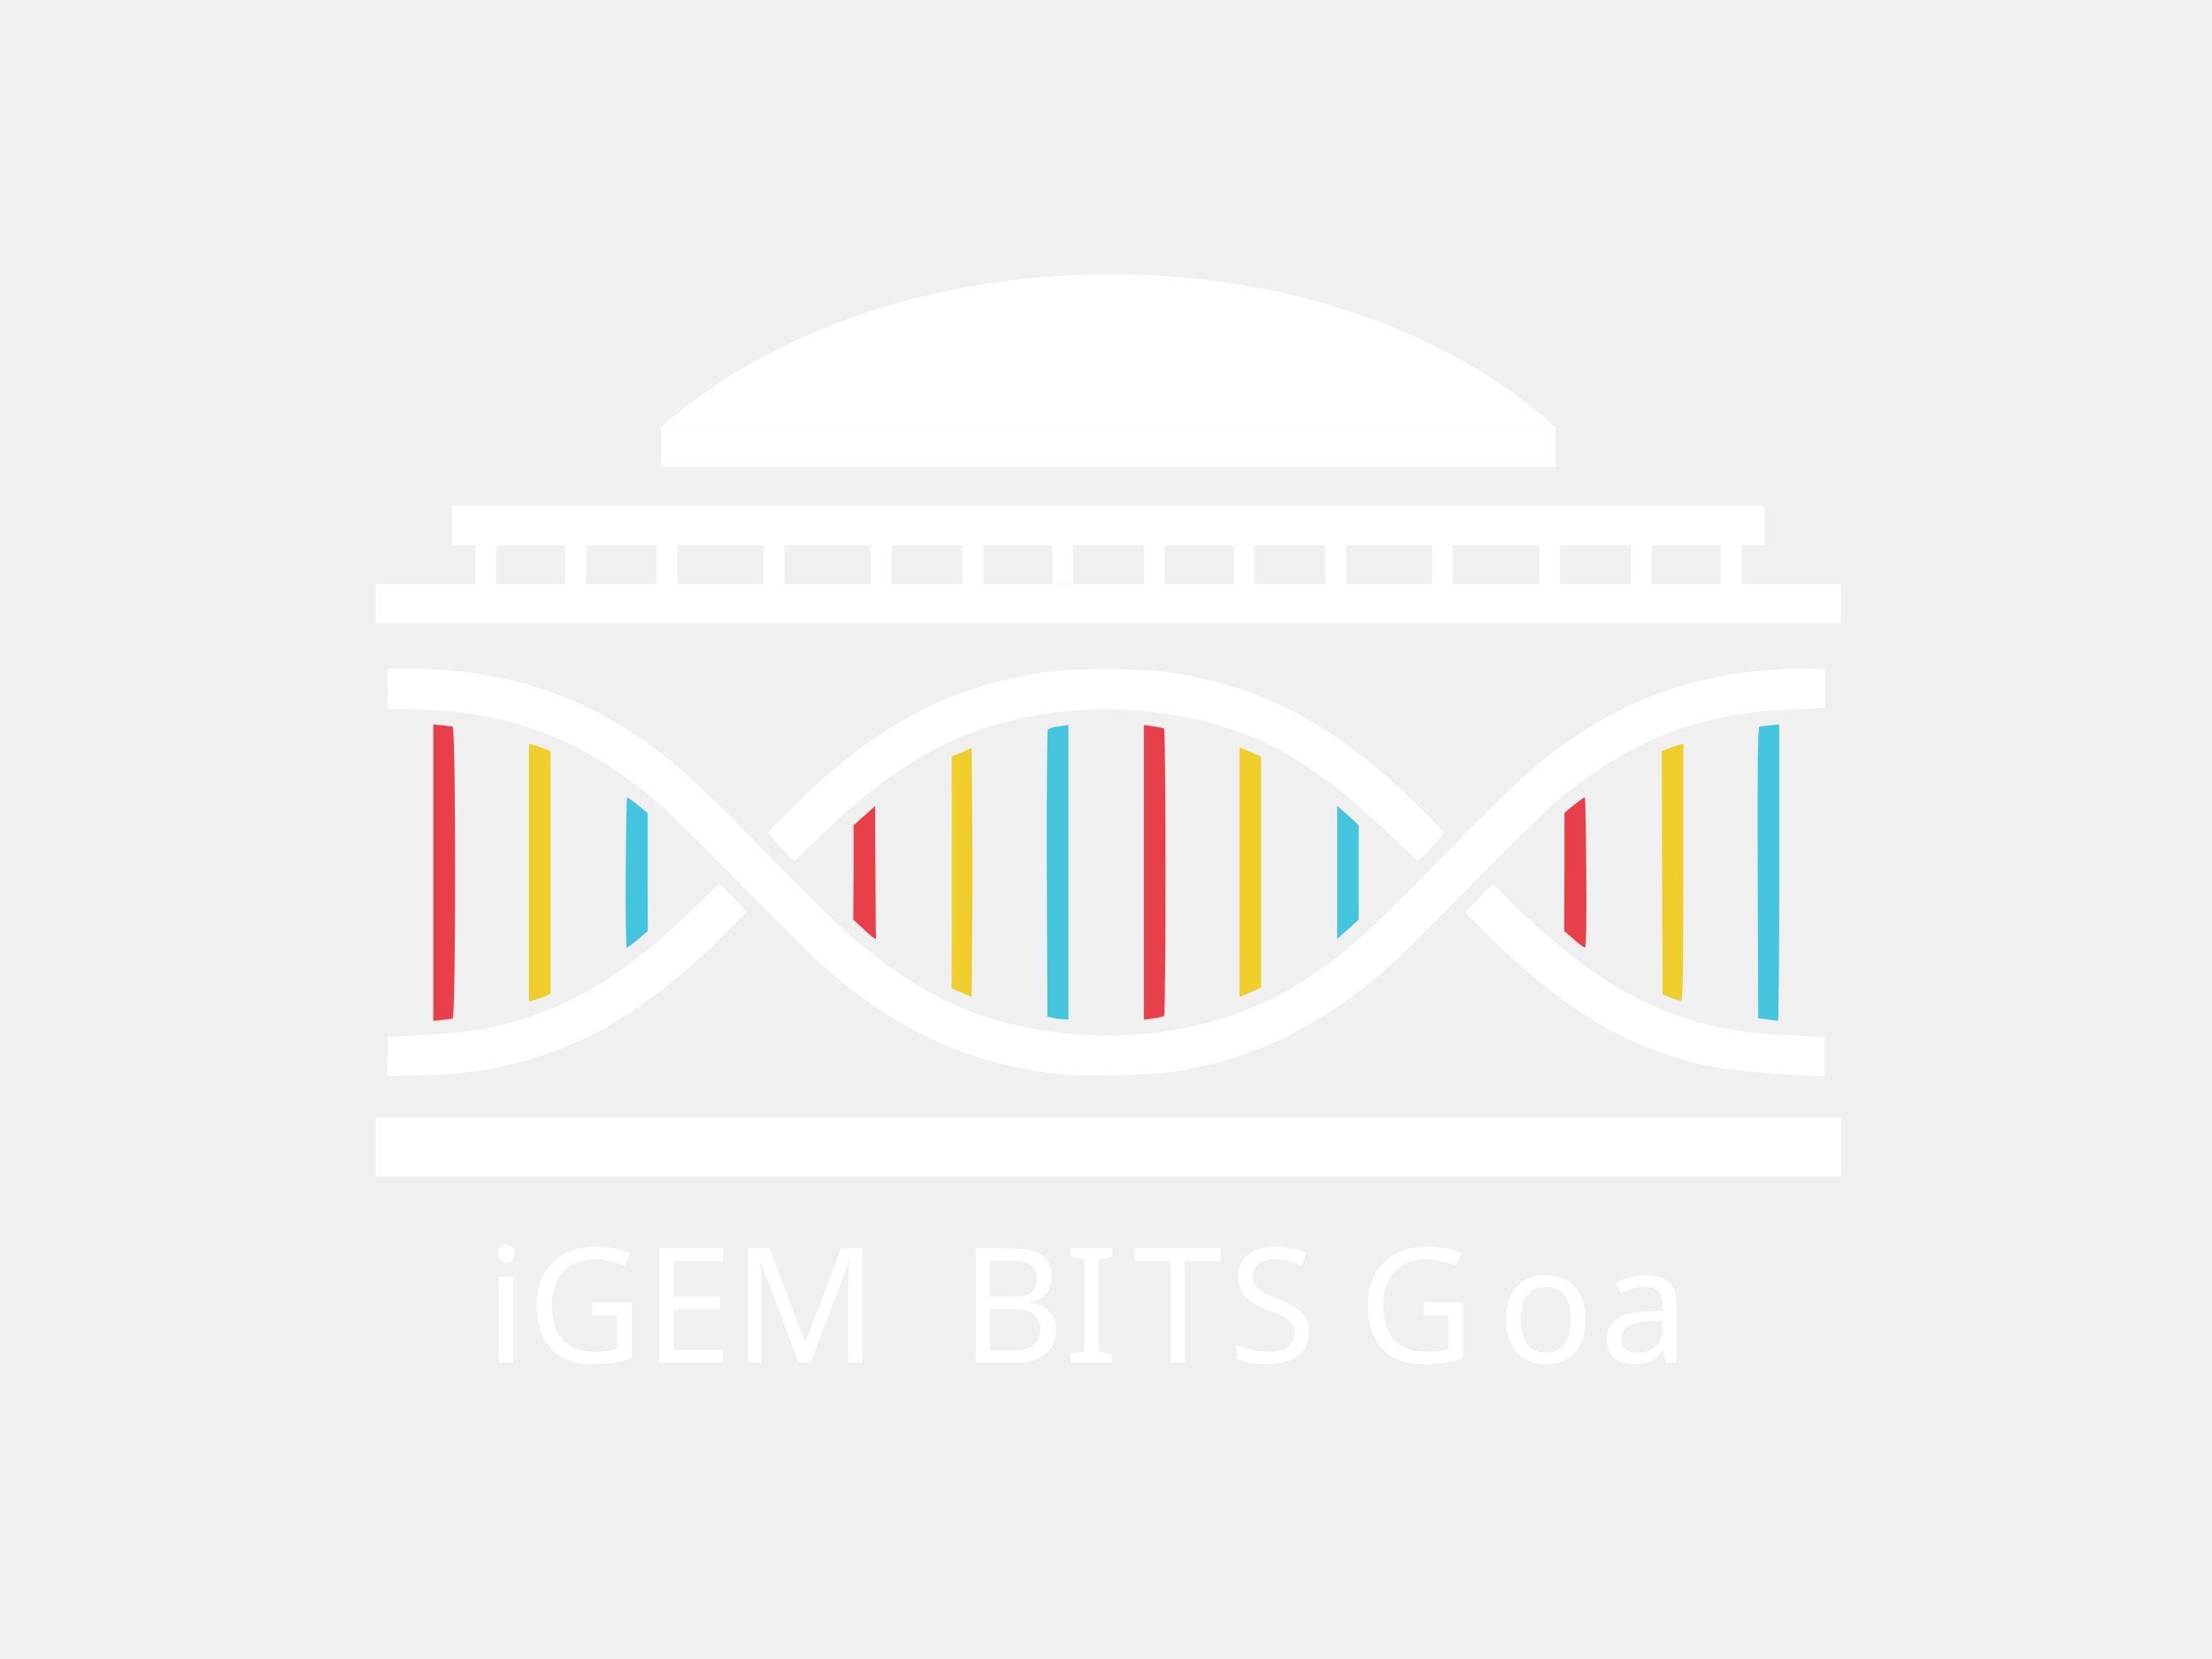
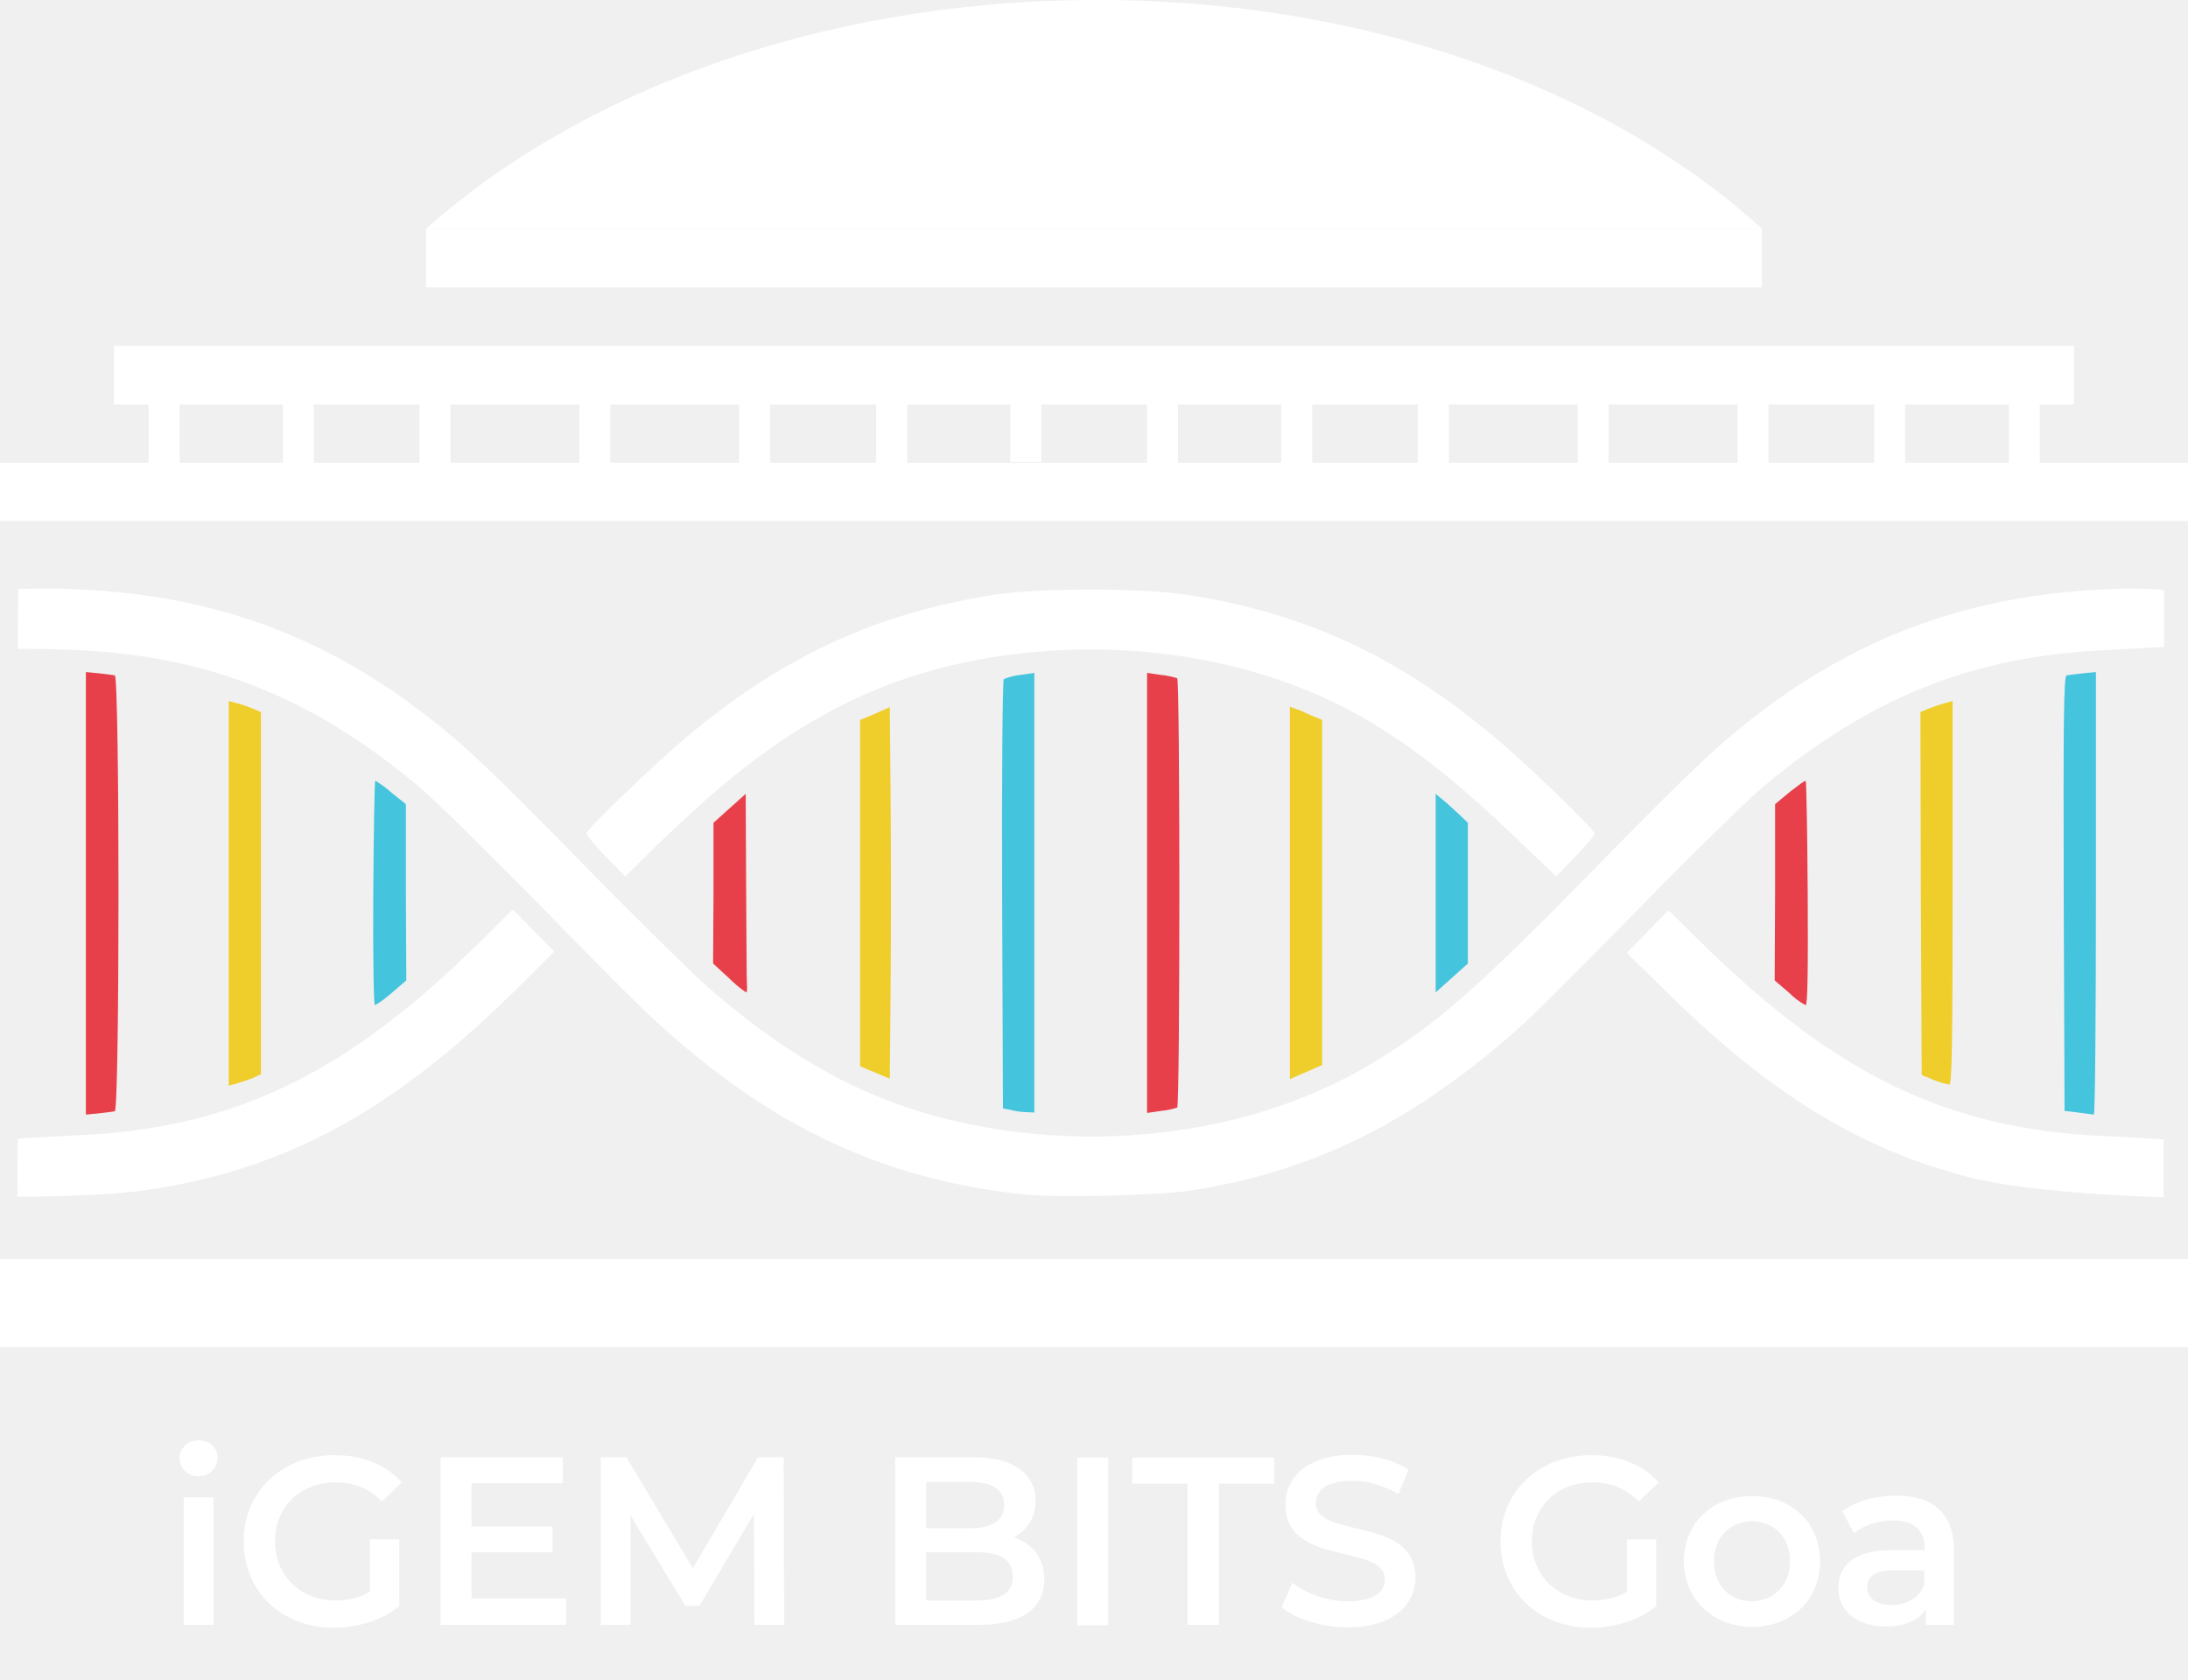
- <svg xmlns="http://www.w3.org/2000/svg" version="1.1" id="Layer_1" x="0px" y="0px" viewBox="0 0 800 600" style="enable-background:new 0 0 800 600;" xml:space="preserve">
+ <svg xmlns="http://www.w3.org/2000/svg" version="1.1" x="0px" y="0px" viewBox="0 0 529.9 406.8" style="enable-background:new 0 0 529.9 406.8;" xml:space="preserve">
  <style type="text/css">
	.st0{fill:#FFFFFF;}
	.st1{fill:#E7404A;}
	.st2{fill:#EFCE2B;}
	.st3{fill:#45C4DE;}
- 	.st4{font-family:'Montserrat-SemiBold';}
- 	.st5{font-size:57.95px;}
+ 	.st4{enable-background:new    ;}
</style>
-   <g id="Layer_5">
-     <path class="st0" d="M140.1,389.1c0,0,20.4,0,31.1-1.6c34.3-5,60.8-19.6,91.5-50.4l7.4-7.4l-5-5.1l-5-5.1l-8.2,8.1   c-32.3,31.9-59.5,44.9-96.9,46.6c-5.4,0.3-14.8,0.8-14.8,0.8L140.1,389.1z" />
-     <path class="st0" d="M512.8,311.5l4.6-4.8c2.6-2.6,4.7-5.2,4.7-5.6c0-0.9-15.6-16-22.9-22.2c-24-20.4-46.5-31-75.7-35.6   c-10.5-1.7-36.4-1.7-47,0c-29,4.6-51.7,15.2-75.7,35.6c-7.2,6.2-22.9,21.3-22.9,22.2c0,0.4,2.1,2.9,4.7,5.6l4.7,4.8l6.5-6.4   c3.6-3.5,9.3-8.8,12.5-11.7c21.1-18.7,40.7-29.1,64-33.9c34.5-7,71-1.5,98,14.9c11.6,7.1,21.2,14.8,35.5,28.5L512.8,311.5z" />
-     <path class="st0" d="M659.9,375.2c0,0-9.3-0.6-14.7-0.8c-37.5-1.7-64.6-14.8-97-46.6l-8.2-8.1l-5.1,5.2l-5,5.1l8.4,8.3   c26,25.8,47.7,39.1,74.2,46c16.1,4.2,47.4,4.9,47.4,4.9L659.9,375.2z" />
-     <path class="st0" d="M502.9,349c3.3-2.8,16.6-16.1,29.7-29.5s26.8-26.8,30.4-29.8c25.8-21.6,50.7-31.5,82.5-33l14.5-0.8v-13.8   c-5-0.4-10-0.4-15-0.1c-31.1,1.5-57.2,10.7-81.4,28.7c-10.6,7.9-17.5,14.4-40.7,38.1c-29.7,30.3-38.7,38.2-54.4,47.8   c-27,16.4-63.5,22-98,14.9c-23.2-4.8-42.5-15-64-33.9c-3.2-2.9-16.5-15.9-29.4-29.1c-22.9-23.4-29.8-29.9-40.4-37.8   c-24.1-18.1-50.3-27.3-81.4-28.7c-5-0.3-10-0.3-15-0.1l-0.1,14.5c0,0,4.5-0.2,14.8,0.3c31.5,1.5,56.5,11.4,82.3,33   c3.6,3,16.5,15.7,28.7,28.1c24.4,25,29.4,29.9,39.2,37.8c23.8,19.3,48.6,29.7,78.3,32.9c8.4,0.9,32.6,0.3,40.8-0.9   C453.8,383,477.5,371.3,502.9,349z" />
-     <path class="st1" d="M316.5,291.5l-3.9,3.5l-3.9,3.5v17l-0.1,17.1l3.8,3.5c1.3,1.3,2.7,2.5,4.2,3.5c0.2,0,0.3-0.8,0.2-1.8   s-0.1-11.8-0.2-24L316.5,291.5z" />
-     <path class="st1" d="M413.7,262.2v106.6l3.4-0.5c1.3-0.1,2.6-0.4,3.9-0.8c0.7-0.5,0.7-103.6,0-104c-1.3-0.4-2.6-0.7-3.9-0.8   L413.7,262.2z" />
-     <path class="st1" d="M569.4,291l-3.6,3v21.4l-0.1,21.3l3.5,3c1.2,1.2,2.5,2.2,4,3c0.5,0,0.6-9.3,0.5-27   c-0.1-14.9-0.3-27.1-0.5-27.3S571.4,289.5,569.4,291z" />
-     <path class="st1" d="M163.7,262.8c-0.5-0.1-2.2-0.3-3.9-0.5l-3.1-0.3v107.2l3.1-0.3c1.7-0.2,3.5-0.4,3.9-0.5   C164.9,367.9,164.9,263.2,163.7,262.8z" />
-     <path class="st2" d="M347.8,272.1l-3.6,1.5v83.9l3.6,1.5l3.6,1.5l0.2-22.5c0.1-12.3,0.1-32.6,0-45l-0.2-22.5L347.8,272.1z" />
-     <path class="st2" d="M448.3,270.4v90.2l2.5-1.1c1.3-0.6,3.1-1.3,3.9-1.7l1.4-0.6v-83.6l-1.4-0.6c-0.9-0.3-2.6-1.1-3.9-1.7   L448.3,270.4z" />
-     <path class="st2" d="M601,271.7l0.1,44l0.2,43.9l2.9,1.2c1.2,0.5,2.5,0.9,3.8,1.1c0.6,0.1,0.8-9.7,0.8-46.5V269l-1.8,0.5   c-1.3,0.4-2.6,0.8-3.9,1.3L601,271.7z" />
-     <path class="st2" d="M199.1,359.4v-87.7l-2.1-0.9c-1.3-0.5-2.6-1-3.9-1.3l-1.8-0.5v93.2l1.8-0.5c1.3-0.4,2.6-0.8,3.9-1.3   L199.1,359.4z" />
-     <path class="st3" d="M378.6,315.9l0.2,51.8l2,0.4c1.2,0.3,2.5,0.5,3.8,0.5l1.8,0.1V262.2l-3.4,0.5c-1.4,0.1-2.7,0.5-4,1   C378.7,264,378.5,287.5,378.6,315.9z" />
-     <path class="st3" d="M483.6,291.5v48.1l3.9-3.5l3.9-3.5v-34.1l-2.1-2c-1.2-1.1-2.9-2.7-3.9-3.5L483.6,291.5z" />
-     <path class="st3" d="M635.7,315.7l0.2,52.6l3.3,0.4c1.8,0.2,3.5,0.5,3.8,0.5s0.5-24,0.5-53.5v-53.7l-3.1,0.3   c-1.8,0.2-3.5,0.4-4,0.5C635.7,263,635.6,273.9,635.7,315.7z" />
-     <path class="st3" d="M230.7,291.2c-1.2-1.1-2.5-2-3.9-2.9c-0.2,0-0.4,12.3-0.5,27.2c-0.1,15.7,0.1,27.2,0.4,27.2   c1.5-0.8,2.8-1.9,4.1-3l3.5-3l-0.1-21.3V294L230.7,291.2z" />
-     <rect x="163.5" y="183" class="st0" width="474.7" height="14.2" />
-     <polygon class="st0" points="489.2,211.3 312.5,211.3 135.9,211.3 135.9,225.4 312.5,225.4 489.2,225.4 665.8,225.4 665.8,211.3     " />
-     <polygon class="st0" points="489.2,404.2 312.5,404.2 135.9,404.2 135.9,425.5 312.5,425.5 489.2,425.5 665.8,425.5 665.8,404.2     " />
-     <path class="st0" d="M562.6,154.6c-37.5-34.2-97-56-163.7-55.4c-64.9,0.6-122.6,22.2-159.8,55.4H562.6z" />
-     <rect x="239.1" y="154.6" class="st0" width="323.5" height="14.2" />
-     <rect x="314.9" y="196.7" class="st0" width="7.5" height="15" />
-     <rect x="171.9" y="196.8" class="st0" width="7.5" height="15" />
-     <rect x="204.4" y="196.7" class="st0" width="7.5" height="15" />
-     <rect x="237.5" y="196.7" class="st0" width="7.5" height="15" />
-     <rect x="348.1" y="196.9" class="st0" width="7.5" height="15" />
-     <rect x="380.6" y="196.1" class="st0" width="7.5" height="15" />
-     <rect x="413.7" y="196.7" class="st0" width="7.5" height="15" />
-     <rect x="446.2" y="196.5" class="st0" width="7.5" height="15" />
-     <rect x="479.3" y="196.6" class="st0" width="7.5" height="15" />
-     <rect x="556.7" y="196.7" class="st0" width="7.5" height="15" />
-     <rect x="589.8" y="196.8" class="st0" width="7.5" height="15" />
-     <rect x="622.4" y="196.8" class="st0" width="7.5" height="15" />
-     <rect x="276.2" y="196.7" class="st0" width="7.5" height="15" />
-     <rect x="518" y="196.7" class="st0" width="7.5" height="15" />
-     <text transform="matrix(1 0 0 1 175.62 492.82)" class="st0 st4 st5">iGEM </text>
-     <text transform="matrix(1 0 0 1 347.26 492.82)" class="st0 st4 st5">BI</text>
-     <text transform="matrix(1 0 0 1 409.84 492.82)" class="st0 st4 st5">T</text>
-     <text transform="matrix(1 0 0 1 444.32 492.82)" class="st0 st4 st5">S G</text>
-     <text transform="matrix(1 0 0 1 541.5 492.82)" class="st0 st4 st5">o</text>
-     <text transform="matrix(1 0 0 1 578.47 492.82)" class="st0 st4 st5">a</text>
+   <g id="Layer_2">
+ </g>
+   <g id="Layer_1">
+     <path class="st0" d="M4.2,289.9c0,0,20.4,0,31.1-1.6c34.3-5,60.8-19.6,91.5-50.4l7.4-7.4l-5-5.1l-5-5.1l-8.2,8.1   c-32.3,31.9-59.5,44.9-96.9,46.6c-5.4,0.3-14.8,0.8-14.8,0.8L4.2,289.9z" />
+     <path class="st0" d="M376.9,212.3l4.6-4.8c2.6-2.6,4.7-5.2,4.7-5.6c0-0.9-15.6-16-22.9-22.2c-24-20.4-46.5-31-75.7-35.6   c-10.5-1.7-36.4-1.7-47,0c-29,4.6-51.7,15.2-75.7,35.6c-7.2,6.2-22.9,21.3-22.9,22.2c0,0.4,2.1,2.9,4.7,5.6l4.7,4.8l6.5-6.4   c3.6-3.5,9.3-8.8,12.5-11.7c21.1-18.7,40.7-29.1,64-33.9c34.5-7,71-1.5,98,14.9c11.6,7.1,21.2,14.8,35.5,28.5L376.9,212.3z" />
+     <path class="st0" d="M524,276c0,0-9.3-0.6-14.7-0.8c-37.5-1.7-64.6-14.8-97-46.6l-8.2-8.1l-5.1,5.2l-5,5.1l8.4,8.3   c26,25.8,47.7,39.1,74.2,46c16.1,4.2,47.4,4.9,47.4,4.9L524,276z" />
+     <path class="st0" d="M367,249.8c3.3-2.8,16.6-16.1,29.7-29.5s26.8-26.8,30.4-29.8c25.8-21.6,50.7-31.5,82.5-33l14.5-0.8v-13.8   c-5-0.4-10-0.4-15-0.1c-31.1,1.5-57.2,10.7-81.4,28.7c-10.6,7.9-17.5,14.4-40.7,38.1c-29.7,30.3-38.7,38.2-54.4,47.8   c-27,16.4-63.5,22-98,14.9c-23.2-4.8-42.5-15-64-33.9c-3.2-2.9-16.5-15.9-29.4-29.1c-22.9-23.4-29.8-29.9-40.4-37.8   c-24.1-18.1-50.3-27.3-81.4-28.7c-5-0.3-10-0.3-15-0.1l-0.1,14.5c0,0,4.5-0.2,14.8,0.3c31.5,1.5,56.5,11.4,82.3,33   c3.6,3,16.5,15.7,28.7,28.1c24.4,25,29.4,29.9,39.2,37.8c23.8,19.3,48.6,29.7,78.3,32.9c8.4,0.9,32.6,0.3,40.8-0.9   C317.9,283.8,341.6,272.1,367,249.8z" />
+     <path class="st1" d="M180.6,192.3l-3.9,3.5l-3.9,3.5v17l-0.1,17.1l3.8,3.5c1.3,1.3,2.7,2.5,4.2,3.5c0.2,0,0.3-0.8,0.2-1.8   s-0.1-11.8-0.2-24L180.6,192.3z" />
+     <path class="st1" d="M277.8,163v106.6l3.4-0.5c1.3-0.1,2.6-0.4,3.9-0.8c0.7-0.5,0.7-103.6,0-104c-1.3-0.4-2.6-0.7-3.9-0.8   L277.8,163z" />
+     <path class="st1" d="M433.5,191.8l-3.6,3v21.4l-0.1,21.3l3.5,3c1.2,1.2,2.5,2.2,4,3c0.5,0,0.6-9.3,0.5-27   c-0.1-14.9-0.3-27.1-0.5-27.3S435.5,190.3,433.5,191.8z" />
+     <path class="st1" d="M27.8,163.6c-0.5-0.1-2.2-0.3-3.9-0.5l-3.1-0.3V270l3.1-0.3c1.7-0.2,3.5-0.4,3.9-0.5   C29,268.7,29,164,27.8,163.6z" />
+     <path class="st2" d="M211.9,172.9l-3.6,1.5v83.9l3.6,1.5l3.6,1.5l0.2-22.5c0.1-12.3,0.1-32.6,0-45l-0.2-22.5L211.9,172.9z" />
+     <path class="st2" d="M312.4,171.2v90.2l2.5-1.1c1.3-0.6,3.1-1.3,3.9-1.7l1.4-0.6v-83.6l-1.4-0.6c-0.9-0.3-2.6-1.1-3.9-1.7   L312.4,171.2z" />
+     <path class="st2" d="M465.1,172.5l0.1,44l0.2,43.9l2.9,1.2c1.2,0.5,2.5,0.9,3.8,1.1c0.6,0.1,0.8-9.7,0.8-46.5v-46.4l-1.8,0.5   c-1.3,0.4-2.6,0.8-3.9,1.3L465.1,172.5z" />
+     <path class="st2" d="M63.2,260.2v-87.7l-2.1-0.9c-1.3-0.5-2.6-1-3.9-1.3l-1.8-0.5V263l1.8-0.5c1.3-0.4,2.6-0.8,3.9-1.3L63.2,260.2z   " />
+     <path class="st3" d="M242.7,216.7l0.2,51.8l2,0.4c1.2,0.3,2.5,0.5,3.8,0.5l1.8,0.1V163l-3.4,0.5c-1.4,0.1-2.7,0.5-4,1   C242.8,164.8,242.6,188.3,242.7,216.7z" />
+     <path class="st3" d="M347.7,192.3v48.1l3.9-3.5l3.9-3.5v-34.1l-2.1-2c-1.2-1.1-2.9-2.7-3.9-3.5L347.7,192.3z" />
+     <path class="st3" d="M499.8,216.5l0.2,52.6l3.3,0.4c1.8,0.2,3.5,0.5,3.8,0.5s0.5-24,0.5-53.5v-53.7l-3.1,0.3   c-1.8,0.2-3.5,0.4-4,0.5C499.8,163.8,499.7,174.7,499.8,216.5z" />
+     <path class="st3" d="M94.8,192c-1.2-1.1-2.5-2-3.9-2.9c-0.2,0-0.4,12.3-0.5,27.2c-0.1,15.7,0.1,27.2,0.4,27.2   c1.5-0.8,2.8-1.9,4.1-3l3.5-3l-0.1-21.3v-21.4L94.8,192z" />
+     <rect x="27.6" y="83.8" class="st0" width="474.7" height="14.2" />
+     <polygon class="st0" points="353.3,112.1 176.6,112.1 0,112.1 0,126.2 176.6,126.2 353.3,126.2 529.9,126.2 529.9,112.1  " />
+     <polygon class="st0" points="353.3,305 176.6,305 0,305 0,326.3 176.6,326.3 353.3,326.3 529.9,326.3 529.9,305  " />
+     <path class="st0" d="M426.7,55.4C389.2,21.2,329.7-0.6,263,0c-64.9,0.6-122.6,22.2-159.8,55.4H426.7z" />
+     <rect x="103.2" y="55.4" class="st0" width="323.5" height="14.2" />
+     <rect x="179" y="97.5" class="st0" width="7.5" height="15" />
+     <rect x="36" y="97.6" class="st0" width="7.5" height="15" />
+     <rect x="68.5" y="97.5" class="st0" width="7.5" height="15" />
+     <rect x="101.6" y="97.5" class="st0" width="7.5" height="15" />
+     <rect x="212.2" y="97.7" class="st0" width="7.5" height="15" />
+     <rect x="244.7" y="96.9" class="st0" width="7.5" height="15" />
+     <rect x="277.8" y="97.5" class="st0" width="7.5" height="15" />
+     <rect x="310.3" y="97.3" class="st0" width="7.5" height="15" />
+     <rect x="343.4" y="97.4" class="st0" width="7.5" height="15" />
+     <rect x="420.8" y="97.5" class="st0" width="7.5" height="15" />
+     <rect x="453.9" y="97.6" class="st0" width="7.5" height="15" />
+     <rect x="486.5" y="97.6" class="st0" width="7.5" height="15" />
+     <rect x="140.3" y="97.5" class="st0" width="7.5" height="15" />
+     <rect x="382.1" y="97.5" class="st0" width="7.5" height="15" />
+     <path class="st0" d="M43.5,353.2c0-2.4,2-4.3,4.6-4.3c2.7,0,4.6,1.8,4.6,4.2c0,2.5-1.9,4.5-4.6,4.5   C45.5,357.6,43.5,355.7,43.5,353.2z M44.5,362.7h7.2v30.9h-7.2V362.7z" />
+     <path class="st0" d="M89.6,372.9h7.1v16.2c-4.2,3.4-10.1,5.2-15.9,5.2c-12.6,0-21.8-8.8-21.8-20.9s9.3-20.9,22-20.9   c6.8,0,12.5,2.3,16.3,6.6l-4.8,4.6c-3.2-3.2-6.8-4.6-11.2-4.6c-8.6,0-14.7,5.9-14.7,14.3c0,8.2,6.1,14.3,14.7,14.3   c2.9,0,5.7-0.6,8.3-2.1V372.9z" />
+     <path class="st0" d="M137.1,387.3v6.3h-30.4v-40.6h29.6v6.3h-22.1v10.5h19.6v6.2h-19.6v11.2H137.1z" />
+     <path class="st0" d="M182.7,393.6l-0.1-26.9L169.4,389H166l-13.3-21.9v26.5h-7.2v-40.6h6.2l16.1,26.9l15.8-26.9h6.2l0.1,40.6H182.7   z" />
+     <path class="st0" d="M252.9,382.6c0,7-5.4,11-15.9,11h-20.2v-40.6h19c9.7,0,15,4.1,15,10.5c0,4.2-2.1,7.2-5.2,8.9   C249.9,373.9,252.9,377.3,252.9,382.6z M224.3,359v11.2H235c5.2,0,8.2-1.9,8.2-5.6c0-3.8-3-5.6-8.2-5.6H224.3z M245.3,381.9   c0-4.1-3.1-5.9-8.8-5.9h-12.2v11.7h12.2C242.2,387.7,245.3,385.9,245.3,381.9z" />
+     <path class="st0" d="M260.9,353.1h7.5v40.6h-7.5V353.1z" />
+     <polygon class="st0" points="287.6,359.4 274.2,359.4 274.2,353.1 308.6,353.1 308.6,359.4 295.2,359.4 295.2,393.6 287.6,393.6     " />
+     <path class="st0" d="M310.4,389.3l2.6-5.9c3.2,2.6,8.4,4.5,13.4,4.5c6.3,0,9-2.3,9-5.3c0-8.8-24.1-3-24.1-18.1   c0-6.5,5.2-12.1,16.3-12.1c4.9,0,10,1.3,13.5,3.6l-2.4,5.9c-3.7-2.1-7.6-3.2-11.2-3.2c-6.3,0-8.8,2.4-8.8,5.5   c0,8.6,24.1,3,24.1,17.9c0,6.5-5.3,12.1-16.4,12.1C320.1,394.2,313.8,392.2,310.4,389.3z" />
+     <path class="st0" d="M394,372.9h7.1v16.2c-4.2,3.4-10.1,5.2-15.9,5.2c-12.6,0-21.8-8.8-21.8-20.9s9.3-20.9,22-20.9   c6.8,0,12.5,2.3,16.3,6.6l-4.8,4.6c-3.2-3.2-6.8-4.6-11.2-4.6c-8.6,0-14.7,5.9-14.7,14.3c0,8.2,6.1,14.3,14.7,14.3   c2.9,0,5.7-0.6,8.3-2.1V372.9z" />
+     <path class="st0" d="M407.8,378.2c0-9.3,7-15.8,16.5-15.8c9.6,0,16.5,6.5,16.5,15.8s-6.9,15.9-16.5,15.9   C414.8,394,407.8,387.4,407.8,378.2z M433.5,378.2c0-5.9-3.9-9.7-9.2-9.7c-5.2,0-9.2,3.8-9.2,9.7s3.9,9.7,9.2,9.7   C429.5,387.8,433.5,384.1,433.5,378.2z" />
+     <g class="st4">
+       <path class="st0" d="M473.2,375.5v18.1h-6.8v-3.8c-1.7,2.7-5.1,4.2-9.7,4.2c-7.1,0-11.5-3.9-11.5-9.3c0-5.2,3.5-9.2,12.9-9.2h8    v-0.5c0-4.2-2.5-6.7-7.7-6.7c-3.5,0-7.1,1.2-9.4,3.1l-2.8-5.3c3.3-2.5,8.1-3.8,13.1-3.8C468.1,362.3,473.2,366.6,473.2,375.5z     M466,384v-3.6h-7.5c-4.9,0-6.3,1.9-6.3,4.1c0,2.6,2.2,4.3,5.9,4.3C461.7,388.8,464.8,387.1,466,384z" />
+     </g>
  </g>
</svg>
